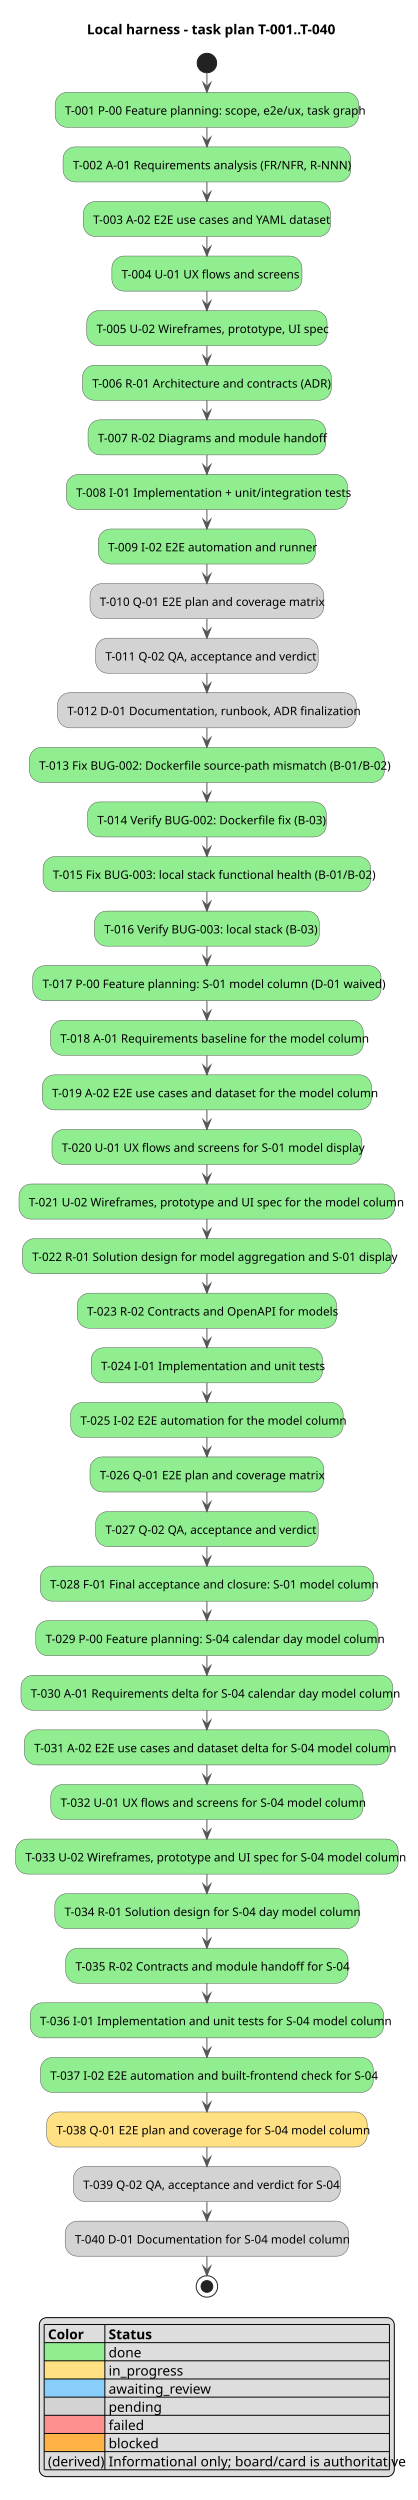
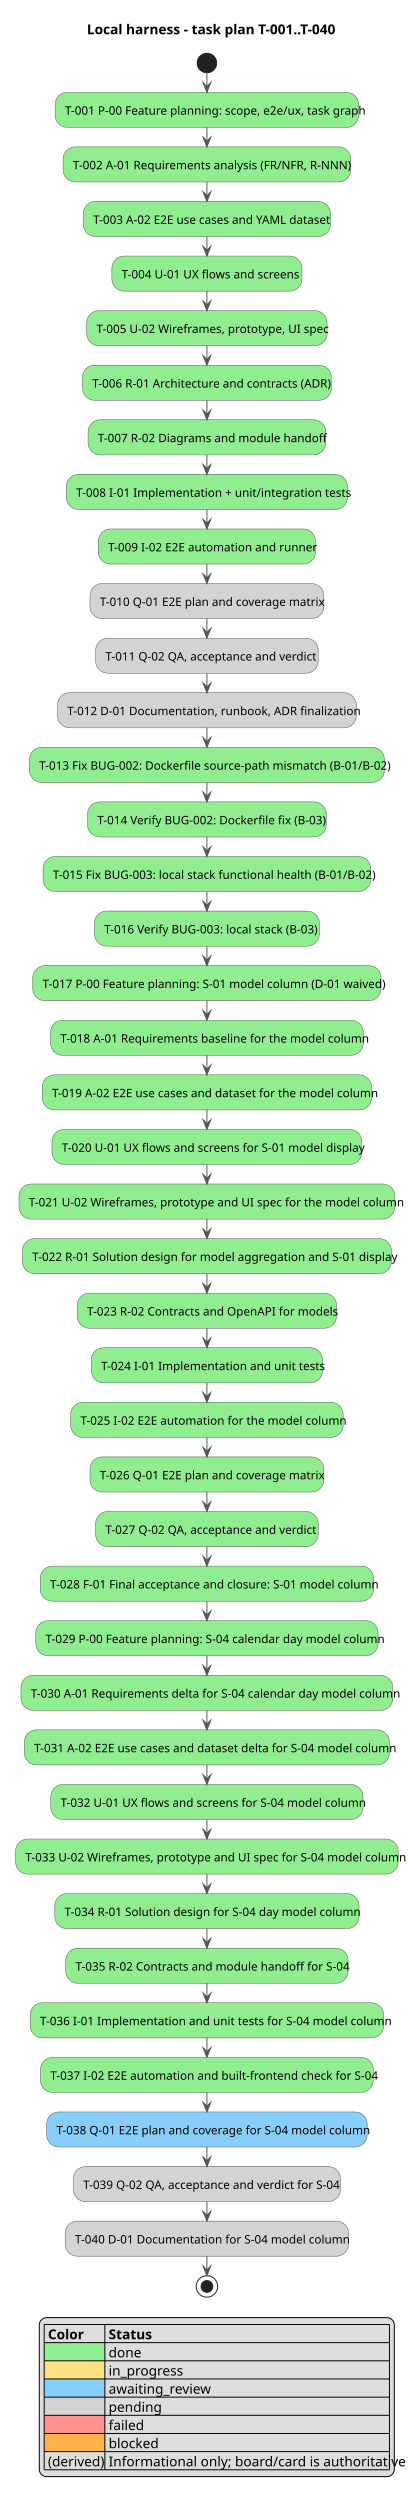
<svg xmlns="http://www.w3.org/2000/svg" version="1.1" data-diagram-type="ACTIVITY" style="width:428px;height:2563px;background:#FFFFFF;" width="428px" height="2563px" viewBox="0 0 428 2563" zoomAndPan="magnify" preserveAspectRatio="none" contentStyleType="text/css">
  <defs />
  <g font-family="sans-serif" lengthAdjust="spacing">
    <g class="title" data-source-line="5">
      <text x="89.088" y="35.107" fill="#000" font-size="14" textLength="248.076" font-weight="700" font-family="Segoe UI">Local harness - task plan T-001..T-040</text>
    </g>
    <ellipse cx="212.126" cy="64.621" rx="10" ry="10" fill="#222" style="stroke:#222;stroke-width:1;" />
    <rect x="56.562" y="94.621" width="311.129" height="35.961" fill="#90EE90" style="stroke:#555;stroke-width:0.5;" rx="12.5" ry="12.5" />
    <text x="66.562" y="117.57" fill="#000" font-size="12" textLength="291.129" font-family="Segoe UI">T-001 P-00 Feature planning: scope, e2e/ux, task graph</text>
    <rect x="64.671" y="150.582" width="294.91" height="35.961" fill="#90EE90" style="stroke:#555;stroke-width:0.5;" rx="12.5" ry="12.5" />
    <text x="74.671" y="173.531" fill="#000" font-size="12" textLength="274.91" font-family="Segoe UI">T-002 A-01 Requirements analysis (FR/NFR, R-NNN)</text>
    <rect x="85.431" y="206.543" width="253.391" height="35.961" fill="#90EE90" style="stroke:#555;stroke-width:0.5;" rx="12.5" ry="12.5" />
    <text x="95.431" y="229.492" fill="#000" font-size="12" textLength="233.391" font-family="Segoe UI">T-003 A-02 E2E use cases and YAML dataset</text>
    <rect x="114.681" y="262.504" width="194.891" height="35.961" fill="#90EE90" style="stroke:#555;stroke-width:0.5;" rx="12.5" ry="12.5" />
    <text x="124.681" y="285.453" fill="#000" font-size="12" textLength="174.891" font-family="Segoe UI">T-004 U-01 UX flows and screens</text>
    <rect x="88.94" y="318.465" width="246.371" height="35.961" fill="#90EE90" style="stroke:#555;stroke-width:0.5;" rx="12.5" ry="12.5" />
    <text x="98.94" y="341.414" fill="#000" font-size="12" textLength="226.371" font-family="Segoe UI">T-005 U-02 Wireframes, prototype, UI spec</text>
    <rect x="84.561" y="374.426" width="255.131" height="35.961" fill="#90EE90" style="stroke:#555;stroke-width:0.5;" rx="12.5" ry="12.5" />
    <text x="94.561" y="397.375" fill="#000" font-size="12" textLength="235.131" font-family="Segoe UI">T-006 R-01 Architecture and contracts (ADR)</text>
    <rect x="90.273" y="430.387" width="243.705" height="35.961" fill="#90EE90" style="stroke:#555;stroke-width:0.5;" rx="12.5" ry="12.5" />
    <text x="100.273" y="453.336" fill="#000" font-size="12" textLength="223.705" font-family="Segoe UI">T-007 R-02 Diagrams and module handoff</text>
    <rect x="68.025" y="486.348" width="288.201" height="35.961" fill="#90EE90" style="stroke:#555;stroke-width:0.5;" rx="12.5" ry="12.5" />
    <text x="78.025" y="509.297" fill="#000" font-size="12" textLength="268.201" font-family="Segoe UI">T-008 I-01 Implementation + unit/integration tests</text>
    <rect x="100.8" y="542.309" width="222.652" height="35.961" fill="#90EE90" style="stroke:#555;stroke-width:0.5;" rx="12.5" ry="12.5" />
    <text x="110.8" y="565.258" fill="#000" font-size="12" textLength="202.652" font-family="Segoe UI">T-009 I-02 E2E automation and runner</text>
    <rect x="92.257" y="598.27" width="239.738" height="35.961" fill="#D3D3D3" style="stroke:#555;stroke-width:0.5;" rx="12.5" ry="12.5" />
    <text x="102.257" y="621.219" fill="#000" font-size="12" textLength="219.738" font-family="Segoe UI">T-010 Q-01 E2E plan and coverage matrix</text>
    <rect x="98.055" y="654.23" width="228.143" height="35.961" fill="#D3D3D3" style="stroke:#555;stroke-width:0.5;" rx="12.5" ry="12.5" />
    <text x="108.055" y="677.18" fill="#000" font-size="12" textLength="208.143" font-family="Segoe UI">T-011 Q-02 QA, acceptance and verdict</text>
    <rect x="58.979" y="710.191" width="306.295" height="35.961" fill="#D3D3D3" style="stroke:#555;stroke-width:0.5;" rx="12.5" ry="12.5" />
    <text x="68.979" y="733.141" fill="#000" font-size="12" textLength="286.295" font-family="Segoe UI">T-012 D-01 Documentation, runbook, ADR finalization</text>
    <rect x="30.156" y="766.152" width="363.939" height="35.961" fill="#90EE90" style="stroke:#555;stroke-width:0.5;" rx="12.5" ry="12.5" />
    <text x="40.156" y="789.102" fill="#000" font-size="12" textLength="343.939" font-family="Segoe UI">T-013 Fix BUG-002: Dockerfile source-path mismatch (B-01/B-02)</text>
    <rect x="89.761" y="822.113" width="244.73" height="35.961" fill="#90EE90" style="stroke:#555;stroke-width:0.5;" rx="12.5" ry="12.5" />
    <text x="99.761" y="845.063" fill="#000" font-size="12" textLength="224.73" font-family="Segoe UI">T-014 Verify BUG-002: Dockerfile fix (B-03)</text>
    <rect x="44.14" y="878.074" width="335.973" height="35.961" fill="#90EE90" style="stroke:#555;stroke-width:0.5;" rx="12.5" ry="12.5" />
    <text x="54.14" y="901.023" fill="#000" font-size="12" textLength="315.973" font-family="Segoe UI">T-015 Fix BUG-003: local stack functional health (B-01/B-02)</text>
    <rect x="96.836" y="934.035" width="230.58" height="35.961" fill="#90EE90" style="stroke:#555;stroke-width:0.5;" rx="12.5" ry="12.5" />
    <text x="106.836" y="956.984" fill="#000" font-size="12" textLength="210.58" font-family="Segoe UI">T-016 Verify BUG-003: local stack (B-03)</text>
    <rect x="33.578" y="989.996" width="357.096" height="35.961" fill="#90EE90" style="stroke:#555;stroke-width:0.5;" rx="12.5" ry="12.5" />
    <text x="43.578" y="1012.945" fill="#000" font-size="12" textLength="337.096" font-family="Segoe UI">T-017 P-00 Feature planning: S-01 model column (D-01 waived)</text>
    <rect x="51.769" y="1045.957" width="320.715" height="35.961" fill="#90EE90" style="stroke:#555;stroke-width:0.5;" rx="12.5" ry="12.5" />
    <text x="61.769" y="1068.906" fill="#000" font-size="12" textLength="300.715" font-family="Segoe UI">T-018 A-01 Requirements baseline for the model column</text>
    <rect x="43.346" y="1101.918" width="337.561" height="35.961" fill="#90EE90" style="stroke:#555;stroke-width:0.5;" rx="12.5" ry="12.5" />
    <text x="53.346" y="1124.867" fill="#000" font-size="12" textLength="317.561" font-family="Segoe UI">T-019 A-02 E2E use cases and dataset for the model column</text>
    <rect x="53.295" y="1157.879" width="317.662" height="35.961" fill="#90EE90" style="stroke:#555;stroke-width:0.5;" rx="12.5" ry="12.5" />
    <text x="63.295" y="1180.828" fill="#000" font-size="12" textLength="297.662" font-family="Segoe UI">T-020 U-01 UX flows and screens for S-01 model display</text>
    <rect x="19.489" y="1213.84" width="385.273" height="35.961" fill="#90EE90" style="stroke:#555;stroke-width:0.5;" rx="12.5" ry="12.5" />
    <text x="29.489" y="1236.789" fill="#000" font-size="12" textLength="365.273" font-family="Segoe UI">T-021 U-02 Wireframes, prototype and UI spec for the model column</text>
    <rect x="22.964" y="1269.801" width="378.324" height="35.961" fill="#90EE90" style="stroke:#555;stroke-width:0.5;" rx="12.5" ry="12.5" />
    <text x="32.964" y="1292.75" fill="#000" font-size="12" textLength="358.324" font-family="Segoe UI">T-022 R-01 Solution design for model aggregation and S-01 display</text>
    <rect x="79.188" y="1325.762" width="265.877" height="35.961" fill="#90EE90" style="stroke:#555;stroke-width:0.5;" rx="12.5" ry="12.5" />
    <text x="89.188" y="1348.711" fill="#000" font-size="12" textLength="245.877" font-family="Segoe UI">T-023 R-02 Contracts and OpenAPI for models</text>
    <rect x="93.575" y="1381.723" width="237.102" height="35.961" fill="#90EE90" style="stroke:#555;stroke-width:0.5;" rx="12.5" ry="12.5" />
    <text x="103.575" y="1404.672" fill="#000" font-size="12" textLength="217.102" font-family="Segoe UI">T-024 I-01 Implementation and unit tests</text>
    <rect x="72.438" y="1437.684" width="279.377" height="35.961" fill="#90EE90" style="stroke:#555;stroke-width:0.5;" rx="12.5" ry="12.5" />
    <text x="82.438" y="1460.633" fill="#000" font-size="12" textLength="259.377" font-family="Segoe UI">T-025 I-02 E2E automation for the model column</text>
    <rect x="92.257" y="1493.645" width="239.738" height="35.961" fill="#90EE90" style="stroke:#555;stroke-width:0.5;" rx="12.5" ry="12.5" />
    <text x="102.257" y="1516.594" fill="#000" font-size="12" textLength="219.738" font-family="Segoe UI">T-026 Q-01 E2E plan and coverage matrix</text>
    <rect x="98.055" y="1549.605" width="228.143" height="35.961" fill="#90EE90" style="stroke:#555;stroke-width:0.5;" rx="12.5" ry="12.5" />
    <text x="108.055" y="1572.555" fill="#000" font-size="12" textLength="208.143" font-family="Segoe UI">T-027 Q-02 QA, acceptance and verdict</text>
    <rect x="41.248" y="1605.566" width="341.756" height="35.961" fill="#90EE90" style="stroke:#555;stroke-width:0.5;" rx="12.5" ry="12.5" />
    <text x="51.248" y="1628.516" fill="#000" font-size="12" textLength="321.756" font-family="Segoe UI">T-028 F-01 Final acceptance and closure: S-01 model column</text>
    <rect x="36.689" y="1661.527" width="350.873" height="35.961" fill="#90EE90" style="stroke:#555;stroke-width:0.5;" rx="12.5" ry="12.5" />
    <text x="46.689" y="1684.477" fill="#000" font-size="12" textLength="330.873" font-family="Segoe UI">T-029 P-00 Feature planning: S-04 calendar day model column</text>
    <rect x="21.514" y="1717.488" width="381.225" height="35.961" fill="#90EE90" style="stroke:#555;stroke-width:0.5;" rx="12.5" ry="12.5" />
    <text x="31.514" y="1740.438" fill="#000" font-size="12" textLength="361.225" font-family="Segoe UI">T-030 A-01 Requirements delta for S-04 calendar day model column</text>
    <rect x="25.003" y="1773.449" width="374.246" height="35.961" fill="#90EE90" style="stroke:#555;stroke-width:0.5;" rx="12.5" ry="12.5" />
    <text x="35.003" y="1796.398" fill="#000" font-size="12" textLength="354.246" font-family="Segoe UI">T-031 A-02 E2E use cases and dataset delta for S-04 model column</text>
    <rect x="52.064" y="1829.41" width="320.123" height="35.961" fill="#90EE90" style="stroke:#555;stroke-width:0.5;" rx="12.5" ry="12.5" />
    <text x="62.064" y="1852.359" fill="#000" font-size="12" textLength="300.123" font-family="Segoe UI">T-032 U-01 UX flows and screens for S-04 model column</text>
    <rect x="16" y="1885.371" width="392.252" height="35.961" fill="#90EE90" style="stroke:#555;stroke-width:0.5;" rx="12.5" ry="12.5" />
    <text x="26" y="1908.32" fill="#000" font-size="12" textLength="372.252" font-family="Segoe UI">T-033 U-02 Wireframes, prototype and UI spec for S-04 model column</text>
    <rect x="56.195" y="1941.332" width="311.861" height="35.961" fill="#90EE90" style="stroke:#555;stroke-width:0.5;" rx="12.5" ry="12.5" />
    <text x="66.195" y="1964.281" fill="#000" font-size="12" textLength="291.861" font-family="Segoe UI">T-034 R-01 Solution design for S-04 day model column</text>
    <rect x="67.401" y="1997.293" width="289.449" height="35.961" fill="#90EE90" style="stroke:#555;stroke-width:0.5;" rx="12.5" ry="12.5" />
    <text x="77.401" y="2020.242" fill="#000" font-size="12" textLength="269.449" font-family="Segoe UI">T-035 R-02 Contracts and module handoff for S-04</text>
    <rect x="30.959" y="2053.254" width="362.334" height="35.961" fill="#90EE90" style="stroke:#555;stroke-width:0.5;" rx="12.5" ry="12.5" />
    <text x="40.959" y="2076.203" fill="#000" font-size="12" textLength="342.334" font-family="Segoe UI">T-036 I-01 Implementation and unit tests for S-04 model column</text>
    <rect x="41.535" y="2109.215" width="341.182" height="35.961" fill="#90EE90" style="stroke:#555;stroke-width:0.5;" rx="12.5" ry="12.5" />
    <text x="51.535" y="2132.164" fill="#000" font-size="12" textLength="321.182" font-family="Segoe UI">T-037 I-02 E2E automation and built-frontend check for S-04</text>
-     <rect x="47.831" y="2165.176" width="328.59" height="35.961" fill="#FFE082" style="stroke:#555;stroke-width:0.5;" rx="12.5" ry="12.5" />
+     <rect x="47.831" y="2165.176" width="328.59" height="35.961" fill="#87CEFA" style="stroke:#555;stroke-width:0.5;" rx="12.5" ry="12.5" />
    <text x="57.831" y="2188.125" fill="#000" font-size="12" textLength="308.59" font-family="Segoe UI">T-038 Q-01 E2E plan and coverage for S-04 model column</text>
    <rect x="75.232" y="2221.137" width="273.787" height="35.961" fill="#D3D3D3" style="stroke:#555;stroke-width:0.5;" rx="12.5" ry="12.5" />
    <text x="85.232" y="2244.086" fill="#000" font-size="12" textLength="253.787" font-family="Segoe UI">T-039 Q-02 QA, acceptance and verdict for S-04</text>
    <rect x="66.827" y="2277.098" width="290.598" height="35.961" fill="#D3D3D3" style="stroke:#555;stroke-width:0.5;" rx="12.5" ry="12.5" />
    <text x="76.827" y="2300.047" fill="#000" font-size="12" textLength="270.598" font-family="Segoe UI">T-040 D-01 Documentation for S-04 model column</text>
    <ellipse cx="212.126" cy="2344.059" rx="11" ry="11" fill="none" style="stroke:#222;stroke-width:1;" />
    <ellipse cx="212.126" cy="2344.059" rx="6" ry="6" fill="#222" style="stroke:#222;stroke-width:1;" />
    <line x1="212.126" y1="74.621" x2="212.126" y2="94.621" style="stroke:#555;stroke-width:1;" />
    <polygon points="208.126,84.621,212.126,94.621,216.126,84.621,212.126,88.621" fill="#555" style="stroke:#555;stroke-width:1;stroke-linejoin:miter;stroke-miterlimit:10;" />
    <line x1="212.126" y1="130.582" x2="212.126" y2="150.582" style="stroke:#555;stroke-width:1;" />
    <polygon points="208.126,140.582,212.126,150.582,216.126,140.582,212.126,144.582" fill="#555" style="stroke:#555;stroke-width:1;stroke-linejoin:miter;stroke-miterlimit:10;" />
    <line x1="212.126" y1="186.543" x2="212.126" y2="206.543" style="stroke:#555;stroke-width:1;" />
    <polygon points="208.126,196.543,212.126,206.543,216.126,196.543,212.126,200.543" fill="#555" style="stroke:#555;stroke-width:1;stroke-linejoin:miter;stroke-miterlimit:10;" />
    <line x1="212.126" y1="242.504" x2="212.126" y2="262.504" style="stroke:#555;stroke-width:1;" />
    <polygon points="208.126,252.504,212.126,262.504,216.126,252.504,212.126,256.504" fill="#555" style="stroke:#555;stroke-width:1;stroke-linejoin:miter;stroke-miterlimit:10;" />
    <line x1="212.126" y1="298.465" x2="212.126" y2="318.465" style="stroke:#555;stroke-width:1;" />
    <polygon points="208.126,308.465,212.126,318.465,216.126,308.465,212.126,312.465" fill="#555" style="stroke:#555;stroke-width:1;stroke-linejoin:miter;stroke-miterlimit:10;" />
    <line x1="212.126" y1="354.426" x2="212.126" y2="374.426" style="stroke:#555;stroke-width:1;" />
    <polygon points="208.126,364.426,212.126,374.426,216.126,364.426,212.126,368.426" fill="#555" style="stroke:#555;stroke-width:1;stroke-linejoin:miter;stroke-miterlimit:10;" />
    <line x1="212.126" y1="410.387" x2="212.126" y2="430.387" style="stroke:#555;stroke-width:1;" />
    <polygon points="208.126,420.387,212.126,430.387,216.126,420.387,212.126,424.387" fill="#555" style="stroke:#555;stroke-width:1;stroke-linejoin:miter;stroke-miterlimit:10;" />
    <line x1="212.126" y1="466.348" x2="212.126" y2="486.348" style="stroke:#555;stroke-width:1;" />
    <polygon points="208.126,476.348,212.126,486.348,216.126,476.348,212.126,480.348" fill="#555" style="stroke:#555;stroke-width:1;stroke-linejoin:miter;stroke-miterlimit:10;" />
    <line x1="212.126" y1="522.309" x2="212.126" y2="542.309" style="stroke:#555;stroke-width:1;" />
    <polygon points="208.126,532.309,212.126,542.309,216.126,532.309,212.126,536.309" fill="#555" style="stroke:#555;stroke-width:1;stroke-linejoin:miter;stroke-miterlimit:10;" />
    <line x1="212.126" y1="578.27" x2="212.126" y2="598.27" style="stroke:#555;stroke-width:1;" />
    <polygon points="208.126,588.27,212.126,598.27,216.126,588.27,212.126,592.27" fill="#555" style="stroke:#555;stroke-width:1;stroke-linejoin:miter;stroke-miterlimit:10;" />
    <line x1="212.126" y1="634.23" x2="212.126" y2="654.23" style="stroke:#555;stroke-width:1;" />
    <polygon points="208.126,644.23,212.126,654.23,216.126,644.23,212.126,648.23" fill="#555" style="stroke:#555;stroke-width:1;stroke-linejoin:miter;stroke-miterlimit:10;" />
    <line x1="212.126" y1="690.191" x2="212.126" y2="710.191" style="stroke:#555;stroke-width:1;" />
    <polygon points="208.126,700.191,212.126,710.191,216.126,700.191,212.126,704.191" fill="#555" style="stroke:#555;stroke-width:1;stroke-linejoin:miter;stroke-miterlimit:10;" />
    <line x1="212.126" y1="746.152" x2="212.126" y2="766.152" style="stroke:#555;stroke-width:1;" />
    <polygon points="208.126,756.152,212.126,766.152,216.126,756.152,212.126,760.152" fill="#555" style="stroke:#555;stroke-width:1;stroke-linejoin:miter;stroke-miterlimit:10;" />
    <line x1="212.126" y1="802.113" x2="212.126" y2="822.113" style="stroke:#555;stroke-width:1;" />
    <polygon points="208.126,812.113,212.126,822.113,216.126,812.113,212.126,816.113" fill="#555" style="stroke:#555;stroke-width:1;stroke-linejoin:miter;stroke-miterlimit:10;" />
    <line x1="212.126" y1="858.074" x2="212.126" y2="878.074" style="stroke:#555;stroke-width:1;" />
    <polygon points="208.126,868.074,212.126,878.074,216.126,868.074,212.126,872.074" fill="#555" style="stroke:#555;stroke-width:1;stroke-linejoin:miter;stroke-miterlimit:10;" />
    <line x1="212.126" y1="914.035" x2="212.126" y2="934.035" style="stroke:#555;stroke-width:1;" />
    <polygon points="208.126,924.035,212.126,934.035,216.126,924.035,212.126,928.035" fill="#555" style="stroke:#555;stroke-width:1;stroke-linejoin:miter;stroke-miterlimit:10;" />
    <line x1="212.126" y1="969.996" x2="212.126" y2="989.996" style="stroke:#555;stroke-width:1;" />
    <polygon points="208.126,979.996,212.126,989.996,216.126,979.996,212.126,983.996" fill="#555" style="stroke:#555;stroke-width:1;stroke-linejoin:miter;stroke-miterlimit:10;" />
    <line x1="212.126" y1="1025.957" x2="212.126" y2="1045.957" style="stroke:#555;stroke-width:1;" />
    <polygon points="208.126,1035.957,212.126,1045.957,216.126,1035.957,212.126,1039.957" fill="#555" style="stroke:#555;stroke-width:1;stroke-linejoin:miter;stroke-miterlimit:10;" />
    <line x1="212.126" y1="1081.918" x2="212.126" y2="1101.918" style="stroke:#555;stroke-width:1;" />
    <polygon points="208.126,1091.918,212.126,1101.918,216.126,1091.918,212.126,1095.918" fill="#555" style="stroke:#555;stroke-width:1;stroke-linejoin:miter;stroke-miterlimit:10;" />
    <line x1="212.126" y1="1137.879" x2="212.126" y2="1157.879" style="stroke:#555;stroke-width:1;" />
    <polygon points="208.126,1147.879,212.126,1157.879,216.126,1147.879,212.126,1151.879" fill="#555" style="stroke:#555;stroke-width:1;stroke-linejoin:miter;stroke-miterlimit:10;" />
    <line x1="212.126" y1="1193.84" x2="212.126" y2="1213.84" style="stroke:#555;stroke-width:1;" />
    <polygon points="208.126,1203.84,212.126,1213.84,216.126,1203.84,212.126,1207.84" fill="#555" style="stroke:#555;stroke-width:1;stroke-linejoin:miter;stroke-miterlimit:10;" />
    <line x1="212.126" y1="1249.801" x2="212.126" y2="1269.801" style="stroke:#555;stroke-width:1;" />
    <polygon points="208.126,1259.801,212.126,1269.801,216.126,1259.801,212.126,1263.801" fill="#555" style="stroke:#555;stroke-width:1;stroke-linejoin:miter;stroke-miterlimit:10;" />
    <line x1="212.126" y1="1305.762" x2="212.126" y2="1325.762" style="stroke:#555;stroke-width:1;" />
    <polygon points="208.126,1315.762,212.126,1325.762,216.126,1315.762,212.126,1319.762" fill="#555" style="stroke:#555;stroke-width:1;stroke-linejoin:miter;stroke-miterlimit:10;" />
    <line x1="212.126" y1="1361.723" x2="212.126" y2="1381.723" style="stroke:#555;stroke-width:1;" />
    <polygon points="208.126,1371.723,212.126,1381.723,216.126,1371.723,212.126,1375.723" fill="#555" style="stroke:#555;stroke-width:1;stroke-linejoin:miter;stroke-miterlimit:10;" />
    <line x1="212.126" y1="1417.684" x2="212.126" y2="1437.684" style="stroke:#555;stroke-width:1;" />
    <polygon points="208.126,1427.684,212.126,1437.684,216.126,1427.684,212.126,1431.684" fill="#555" style="stroke:#555;stroke-width:1;stroke-linejoin:miter;stroke-miterlimit:10;" />
    <line x1="212.126" y1="1473.645" x2="212.126" y2="1493.645" style="stroke:#555;stroke-width:1;" />
    <polygon points="208.126,1483.645,212.126,1493.645,216.126,1483.645,212.126,1487.645" fill="#555" style="stroke:#555;stroke-width:1;stroke-linejoin:miter;stroke-miterlimit:10;" />
    <line x1="212.126" y1="1529.605" x2="212.126" y2="1549.605" style="stroke:#555;stroke-width:1;" />
    <polygon points="208.126,1539.605,212.126,1549.605,216.126,1539.605,212.126,1543.605" fill="#555" style="stroke:#555;stroke-width:1;stroke-linejoin:miter;stroke-miterlimit:10;" />
    <line x1="212.126" y1="1585.566" x2="212.126" y2="1605.566" style="stroke:#555;stroke-width:1;" />
    <polygon points="208.126,1595.566,212.126,1605.566,216.126,1595.566,212.126,1599.566" fill="#555" style="stroke:#555;stroke-width:1;stroke-linejoin:miter;stroke-miterlimit:10;" />
    <line x1="212.126" y1="1641.527" x2="212.126" y2="1661.527" style="stroke:#555;stroke-width:1;" />
    <polygon points="208.126,1651.527,212.126,1661.527,216.126,1651.527,212.126,1655.527" fill="#555" style="stroke:#555;stroke-width:1;stroke-linejoin:miter;stroke-miterlimit:10;" />
    <line x1="212.126" y1="1697.488" x2="212.126" y2="1717.488" style="stroke:#555;stroke-width:1;" />
    <polygon points="208.126,1707.488,212.126,1717.488,216.126,1707.488,212.126,1711.488" fill="#555" style="stroke:#555;stroke-width:1;stroke-linejoin:miter;stroke-miterlimit:10;" />
    <line x1="212.126" y1="1753.449" x2="212.126" y2="1773.449" style="stroke:#555;stroke-width:1;" />
    <polygon points="208.126,1763.449,212.126,1773.449,216.126,1763.449,212.126,1767.449" fill="#555" style="stroke:#555;stroke-width:1;stroke-linejoin:miter;stroke-miterlimit:10;" />
    <line x1="212.126" y1="1809.41" x2="212.126" y2="1829.41" style="stroke:#555;stroke-width:1;" />
    <polygon points="208.126,1819.41,212.126,1829.41,216.126,1819.41,212.126,1823.41" fill="#555" style="stroke:#555;stroke-width:1;stroke-linejoin:miter;stroke-miterlimit:10;" />
    <line x1="212.126" y1="1865.371" x2="212.126" y2="1885.371" style="stroke:#555;stroke-width:1;" />
    <polygon points="208.126,1875.371,212.126,1885.371,216.126,1875.371,212.126,1879.371" fill="#555" style="stroke:#555;stroke-width:1;stroke-linejoin:miter;stroke-miterlimit:10;" />
    <line x1="212.126" y1="1921.332" x2="212.126" y2="1941.332" style="stroke:#555;stroke-width:1;" />
    <polygon points="208.126,1931.332,212.126,1941.332,216.126,1931.332,212.126,1935.332" fill="#555" style="stroke:#555;stroke-width:1;stroke-linejoin:miter;stroke-miterlimit:10;" />
    <line x1="212.126" y1="1977.293" x2="212.126" y2="1997.293" style="stroke:#555;stroke-width:1;" />
    <polygon points="208.126,1987.293,212.126,1997.293,216.126,1987.293,212.126,1991.293" fill="#555" style="stroke:#555;stroke-width:1;stroke-linejoin:miter;stroke-miterlimit:10;" />
    <line x1="212.126" y1="2033.254" x2="212.126" y2="2053.254" style="stroke:#555;stroke-width:1;" />
    <polygon points="208.126,2043.254,212.126,2053.254,216.126,2043.254,212.126,2047.254" fill="#555" style="stroke:#555;stroke-width:1;stroke-linejoin:miter;stroke-miterlimit:10;" />
    <line x1="212.126" y1="2089.215" x2="212.126" y2="2109.215" style="stroke:#555;stroke-width:1;" />
    <polygon points="208.126,2099.215,212.126,2109.215,216.126,2099.215,212.126,2103.215" fill="#555" style="stroke:#555;stroke-width:1;stroke-linejoin:miter;stroke-miterlimit:10;" />
    <line x1="212.126" y1="2145.176" x2="212.126" y2="2165.176" style="stroke:#555;stroke-width:1;" />
    <polygon points="208.126,2155.176,212.126,2165.176,216.126,2155.176,212.126,2159.176" fill="#555" style="stroke:#555;stroke-width:1;stroke-linejoin:miter;stroke-miterlimit:10;" />
    <line x1="212.126" y1="2201.137" x2="212.126" y2="2221.137" style="stroke:#555;stroke-width:1;" />
    <polygon points="208.126,2211.137,212.126,2221.137,216.126,2211.137,212.126,2215.137" fill="#555" style="stroke:#555;stroke-width:1;stroke-linejoin:miter;stroke-miterlimit:10;" />
    <line x1="212.126" y1="2257.098" x2="212.126" y2="2277.098" style="stroke:#555;stroke-width:1;" />
    <polygon points="208.126,2267.098,212.126,2277.098,216.126,2267.098,212.126,2271.098" fill="#555" style="stroke:#555;stroke-width:1;stroke-linejoin:miter;stroke-miterlimit:10;" />
    <line x1="212.126" y1="2313.059" x2="212.126" y2="2333.059" style="stroke:#555;stroke-width:1;" />
    <polygon points="208.126,2323.059,212.126,2333.059,216.126,2323.059,212.126,2327.059" fill="#555" style="stroke:#555;stroke-width:1;stroke-linejoin:miter;stroke-miterlimit:10;" />
    <g class="legend" data-source-line="50">
      <rect x="40.287" y="2376.059" width="363.965" height="162.969" fill="#DDD" style="stroke:#000;stroke-width:1;" rx="7.5" ry="7.5" />
      <text x="49.149" y="2398.166" fill="#000" font-size="14" textLength="35.403" font-weight="700" font-family="Segoe UI">Color</text>
      <text x="111.363" y="2398.166" fill="#000" font-size="14" textLength="40.906" font-weight="700" font-family="Segoe UI">Status</text>
      <rect x="45.287" y="2401.68" width="62.214" height="18.621" fill="#90EE90" style="stroke:none;" />
      <text x="45.287" y="2416.787" fill="#000" font-size="14" font-family="Segoe UI"> </text>
      <text x="111.336" y="2416.787" fill="#000" font-size="14" textLength="31.691" font-family="Segoe UI">done</text>
      <rect x="45.287" y="2420.301" width="62.214" height="18.621" fill="#FFE082" style="stroke:none;" />
      <text x="45.287" y="2435.408" fill="#000" font-size="14" font-family="Segoe UI"> </text>
      <text x="111.336" y="2435.408" fill="#000" font-size="14" textLength="70.738" font-family="Segoe UI">in_progress</text>
      <rect x="45.287" y="2438.922" width="62.214" height="18.621" fill="#87CEFA" style="stroke:none;" />
      <text x="45.287" y="2454.029" fill="#000" font-size="14" font-family="Segoe UI"> </text>
      <text x="111.336" y="2454.029" fill="#000" font-size="14" textLength="97.59" font-family="Segoe UI">awaiting_review</text>
      <rect x="45.287" y="2457.543" width="62.214" height="18.621" fill="#D3D3D3" style="stroke:none;" />
      <text x="45.287" y="2472.65" fill="#000" font-size="14" font-family="Segoe UI"> </text>
      <text x="111.336" y="2472.65" fill="#000" font-size="14" textLength="51.276" font-family="Segoe UI">pending</text>
      <rect x="45.287" y="2476.164" width="62.214" height="18.621" fill="#FF9090" style="stroke:none;" />
      <text x="45.287" y="2491.271" fill="#000" font-size="14" font-family="Segoe UI"> </text>
      <text x="111.336" y="2491.271" fill="#000" font-size="14" textLength="33.852" font-family="Segoe UI">failed</text>
      <rect x="45.287" y="2494.785" width="62.214" height="18.621" fill="#FFB347" style="stroke:none;" />
      <text x="45.287" y="2509.893" fill="#000" font-size="14" font-family="Segoe UI"> </text>
      <text x="111.336" y="2509.893" fill="#000" font-size="14" textLength="48.815" font-family="Segoe UI">blocked</text>
      <text x="49.122" y="2528.514" fill="#000" font-size="14" textLength="54.544" font-family="Segoe UI">(derived)</text>
      <text x="111.336" y="2528.514" fill="#000" font-size="14" textLength="284.081" font-family="Segoe UI">Informational only; board/card is authoritative</text>
      <line x1="45.287" y1="2383.059" x2="399.252" y2="2383.059" style="stroke:#000;stroke-width:1;" />
      <line x1="45.287" y1="2401.68" x2="399.252" y2="2401.68" style="stroke:#000;stroke-width:1;" />
      <line x1="45.287" y1="2420.301" x2="399.252" y2="2420.301" style="stroke:#000;stroke-width:1;" />
      <line x1="45.287" y1="2438.922" x2="399.252" y2="2438.922" style="stroke:#000;stroke-width:1;" />
      <line x1="45.287" y1="2457.543" x2="399.252" y2="2457.543" style="stroke:#000;stroke-width:1;" />
      <line x1="45.287" y1="2476.164" x2="399.252" y2="2476.164" style="stroke:#000;stroke-width:1;" />
      <line x1="45.287" y1="2494.785" x2="399.252" y2="2494.785" style="stroke:#000;stroke-width:1;" />
      <line x1="45.287" y1="2513.406" x2="399.252" y2="2513.406" style="stroke:#000;stroke-width:1;" />
      <line x1="45.287" y1="2532.027" x2="399.252" y2="2532.027" style="stroke:#000;stroke-width:1;" />
      <line x1="45.287" y1="2383.059" x2="45.287" y2="2532.027" style="stroke:#000;stroke-width:1;" />
      <line x1="107.501" y1="2383.059" x2="107.501" y2="2532.027" style="stroke:#000;stroke-width:1;" />
      <line x1="399.252" y1="2383.059" x2="399.252" y2="2532.027" style="stroke:#000;stroke-width:1;" />
    </g>
  </g>
</svg>
